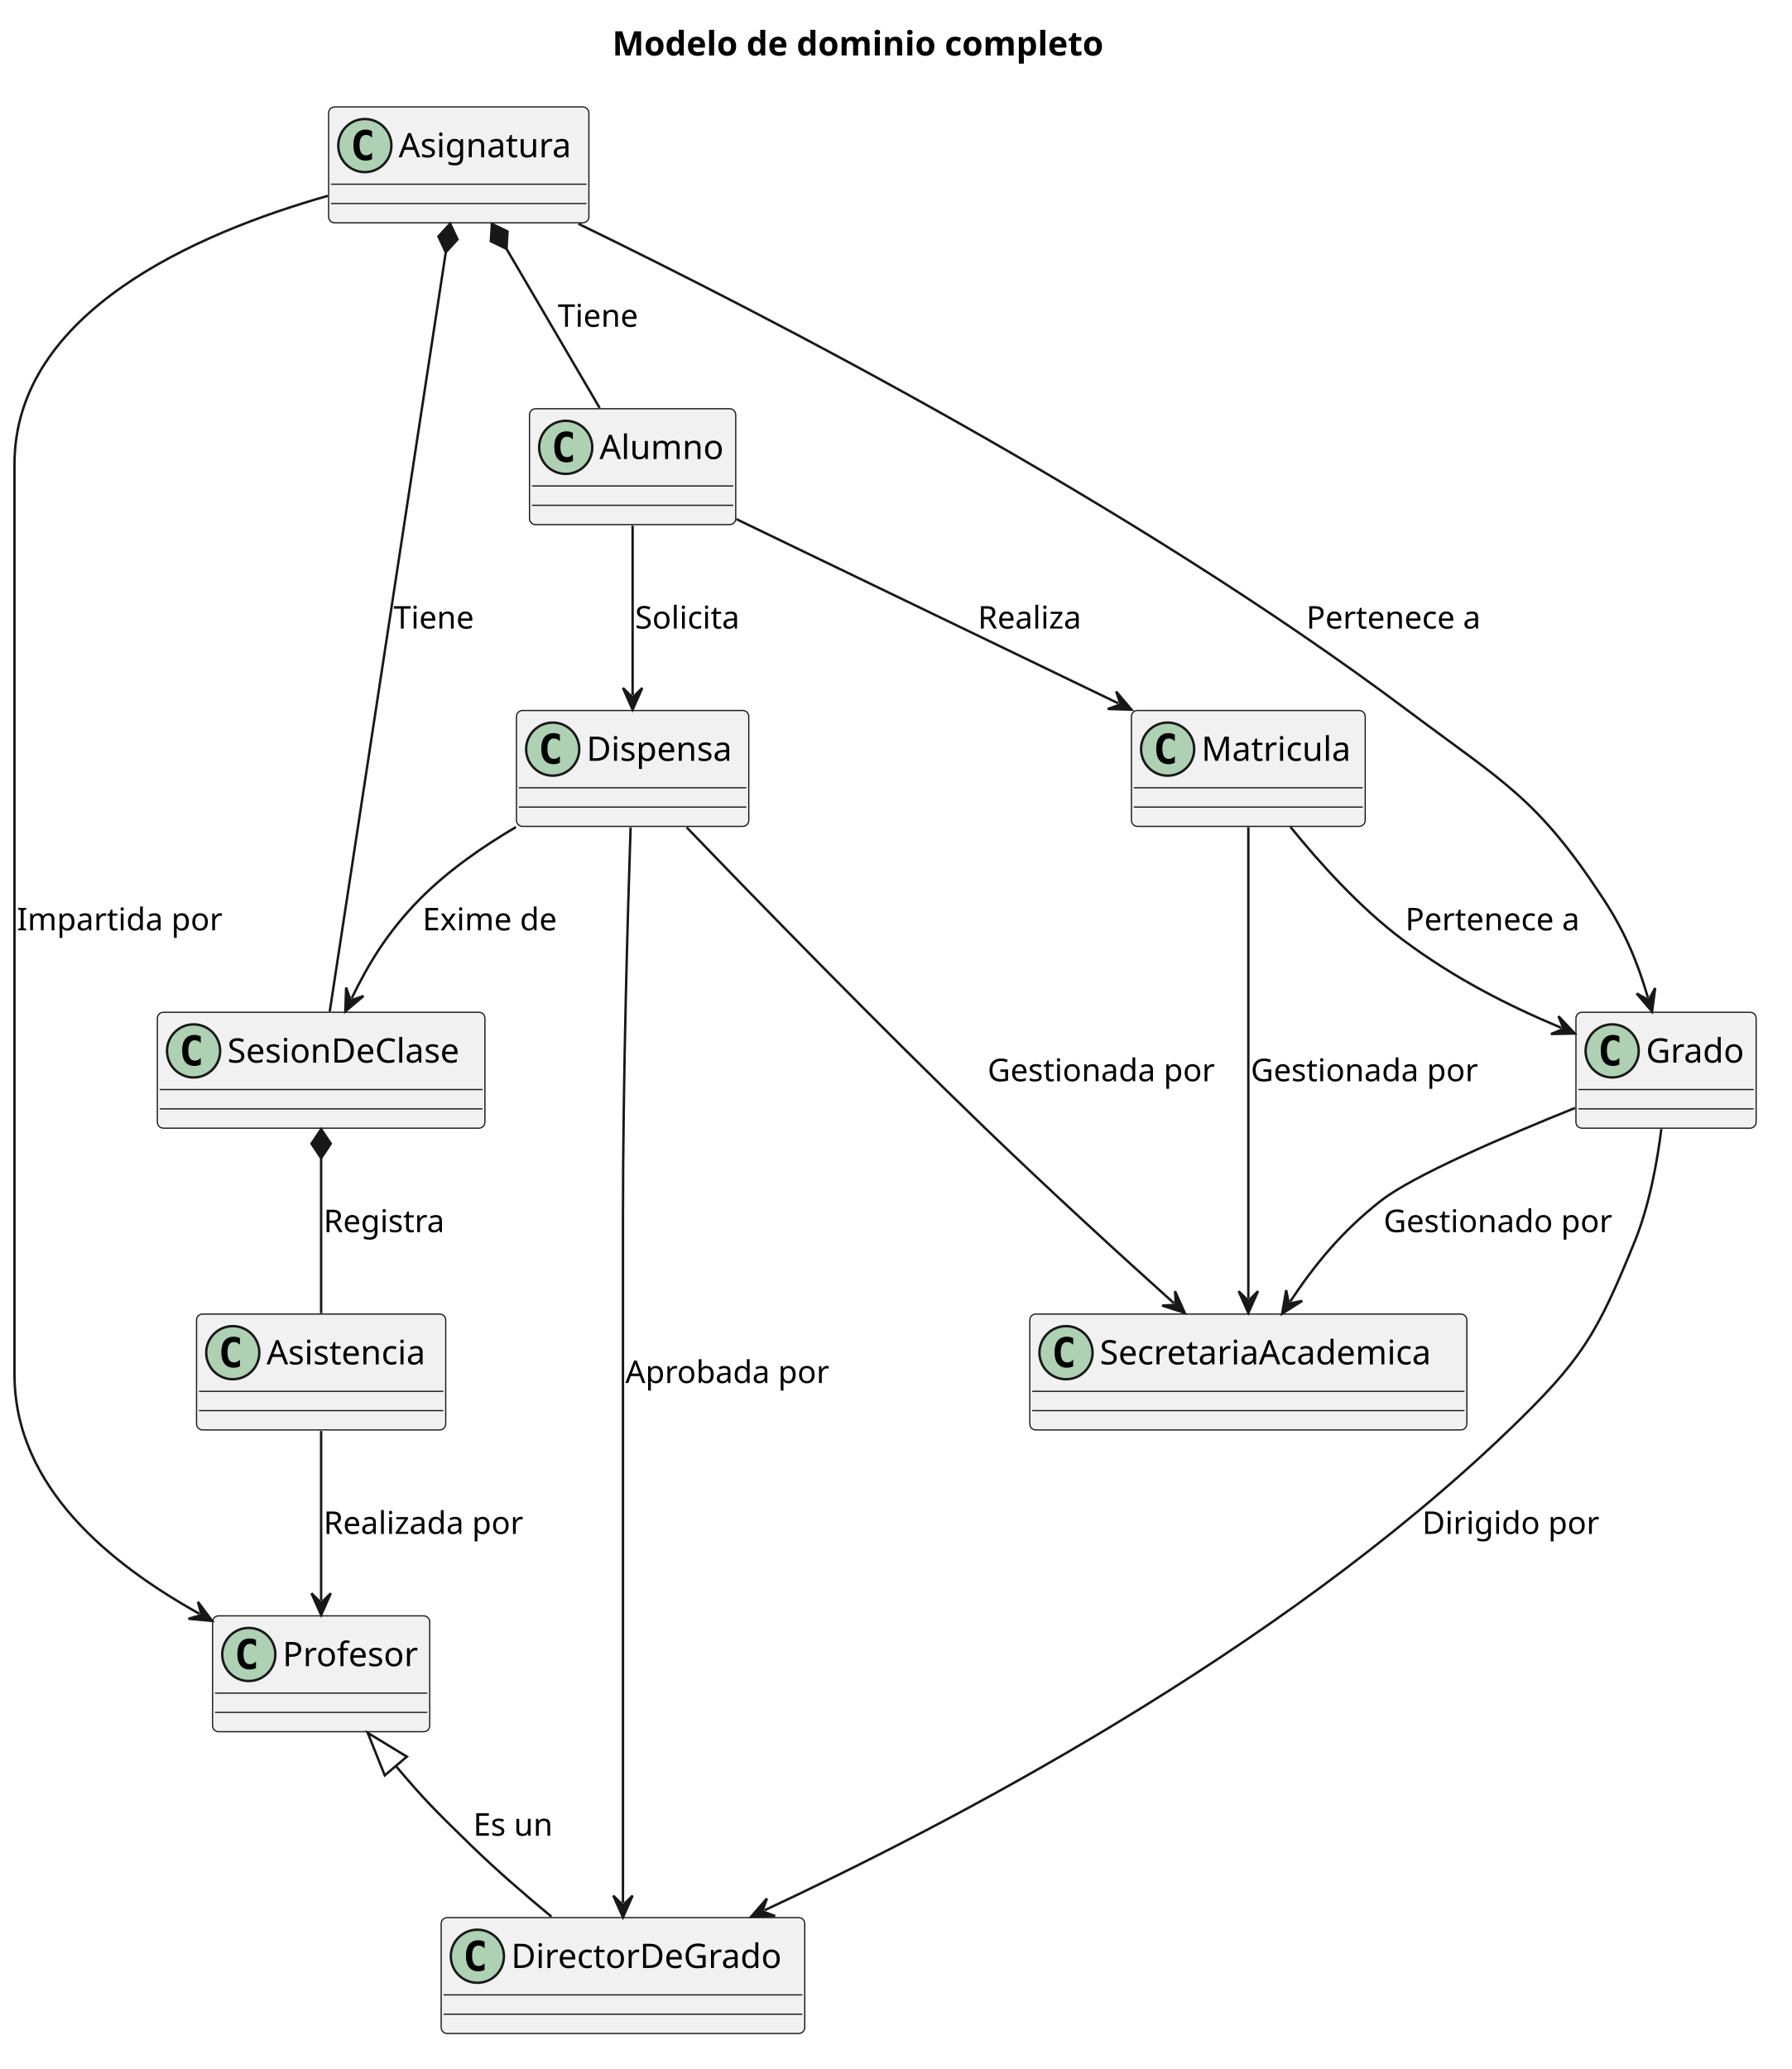
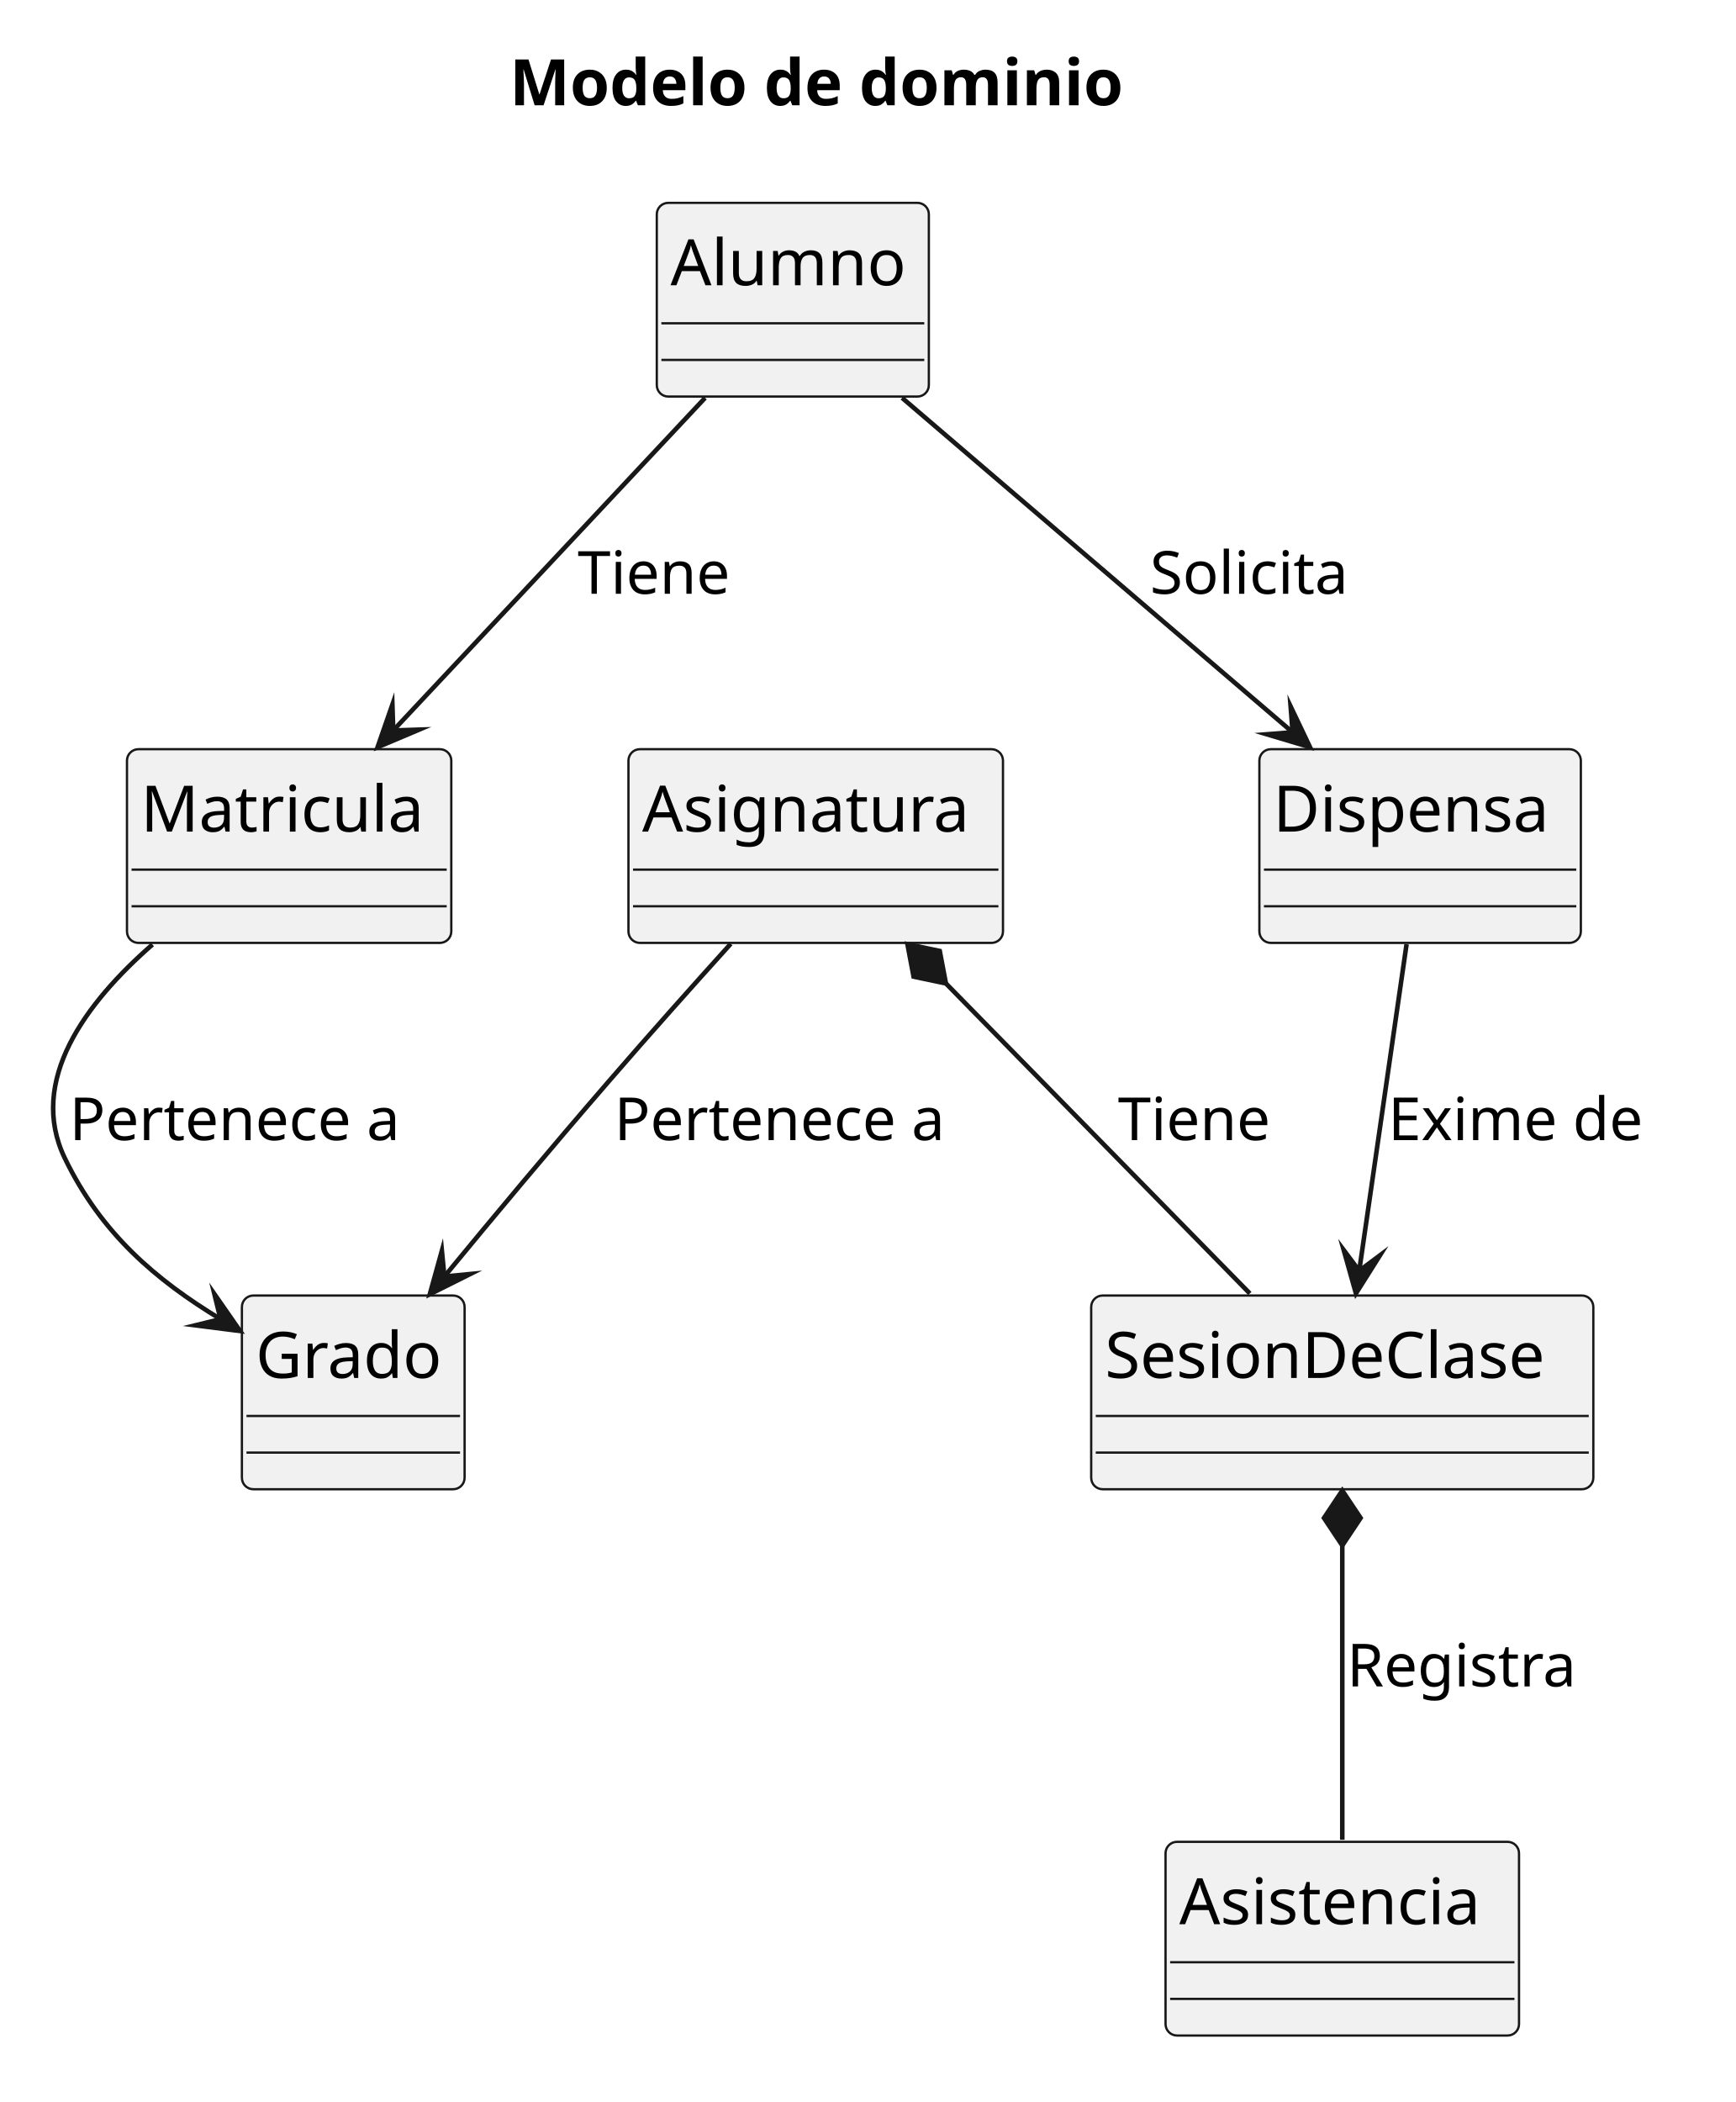
- <svg xmlns="http://www.w3.org/2000/svg" contentStyleType="text/css" data-diagram-type="CLASS" height="857px" preserveAspectRatio="none" style="width:742px;height:857px;background:#FFFFFF;" version="1.1" viewBox="0 0 742 857" width="742px" zoomAndPan="magnify">
+ <svg xmlns="http://www.w3.org/2000/svg" version="1.1" data-diagram-type="CLASS" style="width:379px;height:459px;background:#FFFFFF;" width="379px" height="459px" viewBox="0 0 379 459" zoomAndPan="magnify" preserveAspectRatio="none" contentStyleType="text/css">
  <defs />
  <g>
    <g class="title" data-source-line="1">
-       <text fill="#000000" font-family="sans-serif" font-size="14" font-weight="700" lengthAdjust="spacing" textLength="228.163" x="253.576" y="22.995">Modelo de dominio completo</text>
+       <text x="111.277" y="22.995" fill="#000000" font-size="14" lengthAdjust="spacing" textLength="150.158" font-weight="700" font-family="sans-serif">Modelo de dominio</text>
    </g>
-     <g class="entity" data-qualified-name="Alumno" data-source-line="3" id="ent0002">
-       <rect fill="#F1F1F1" height="48" rx="2.5" ry="2.5" style="stroke:#181818;stroke-width:0.5;" width="85.416" x="219.29" y="169.297" />
-       <ellipse cx="234.29" cy="185.297" fill="#ADD1B2" rx="11" ry="11" style="stroke:#181818;stroke-width:1;" />
-       <path d="M237.259,190.938 Q236.681,191.234 236.04,191.375 Q235.399,191.531 234.696,191.531 Q232.196,191.531 230.868,189.891 Q229.556,188.234 229.556,185.109 Q229.556,181.984 230.868,180.328 Q232.196,178.672 234.696,178.672 Q235.399,178.672 236.04,178.828 Q236.696,178.984 237.259,179.281 L237.259,182 Q236.634,181.422 236.04,181.156 Q235.446,180.875 234.821,180.875 Q233.477,180.875 232.79,181.953 Q232.102,183.016 232.102,185.109 Q232.102,187.203 232.79,188.281 Q233.477,189.344 234.821,189.344 Q235.446,189.344 236.04,189.078 Q236.634,188.797 237.259,188.219 L237.259,190.938 Z " fill="#000000" />
-       <text fill="#000000" font-family="sans-serif" font-size="14" lengthAdjust="spacing" textLength="53.416" x="248.29" y="190.144">Alumno</text>
-       <line style="stroke:#181818;stroke-width:0.5;" x1="220.29" x2="303.706" y1="201.297" y2="201.297" />
-       <line style="stroke:#181818;stroke-width:0.5;" x1="220.29" x2="303.706" y1="209.297" y2="209.297" />
+     <g class="entity" data-qualified-name="Alumno" id="ent0001" data-source-line="4">
+       <rect x="143.44" y="44.297" width="59.416" height="42.297" fill="#F1F1F1" style="stroke:#181818;stroke-width:0.5;" rx="2.5" ry="2.5" />
+       <text x="146.44" y="62.292" fill="#000000" font-size="14" lengthAdjust="spacing" textLength="53.416" font-family="sans-serif">Alumno</text>
+       <line x1="144.44" y1="70.594" x2="201.856" y2="70.594" style="stroke:#181818;stroke-width:0.5;" />
+       <line x1="144.44" y1="78.594" x2="201.856" y2="78.594" style="stroke:#181818;stroke-width:0.5;" />
    </g>
-     <g class="entity" data-qualified-name="Matricula" data-source-line="4" id="ent0003">
-       <rect fill="#F1F1F1" height="48" rx="2.5" ry="2.5" style="stroke:#181818;stroke-width:0.5;" width="96.832" x="468.58" y="294.297" />
-       <ellipse cx="483.58" cy="310.297" fill="#ADD1B2" rx="11" ry="11" style="stroke:#181818;stroke-width:1;" />
-       <path d="M486.549,315.938 Q485.971,316.234 485.33,316.375 Q484.689,316.531 483.986,316.531 Q481.486,316.531 480.158,314.891 Q478.846,313.234 478.846,310.109 Q478.846,306.984 480.158,305.328 Q481.486,303.672 483.986,303.672 Q484.689,303.672 485.33,303.828 Q485.986,303.984 486.549,304.281 L486.549,307 Q485.924,306.422 485.33,306.156 Q484.736,305.875 484.111,305.875 Q482.767,305.875 482.08,306.953 Q481.392,308.016 481.392,310.109 Q481.392,312.203 482.08,313.281 Q482.767,314.344 484.111,314.344 Q484.736,314.344 485.33,314.078 Q485.924,313.797 486.549,313.219 L486.549,315.938 Z " fill="#000000" />
-       <text fill="#000000" font-family="sans-serif" font-size="14" lengthAdjust="spacing" textLength="64.832" x="497.58" y="315.144">Matricula</text>
-       <line style="stroke:#181818;stroke-width:0.5;" x1="469.58" x2="564.412" y1="326.297" y2="326.297" />
-       <line style="stroke:#181818;stroke-width:0.5;" x1="469.58" x2="564.412" y1="334.297" y2="334.297" />
+     <g class="entity" data-qualified-name="Matricula" id="ent0002" data-source-line="5">
+       <rect x="27.73" y="163.597" width="70.832" height="42.297" fill="#F1F1F1" style="stroke:#181818;stroke-width:0.5;" rx="2.5" ry="2.5" />
+       <text x="30.73" y="181.592" fill="#000000" font-size="14" lengthAdjust="spacing" textLength="64.832" font-family="sans-serif">Matricula</text>
+       <line x1="28.73" y1="189.894" x2="97.562" y2="189.894" style="stroke:#181818;stroke-width:0.5;" />
+       <line x1="28.73" y1="197.894" x2="97.562" y2="197.894" style="stroke:#181818;stroke-width:0.5;" />
    </g>
-     <g class="entity" data-qualified-name="Asignatura" data-source-line="5" id="ent0004">
-       <rect fill="#F1F1F1" height="48" rx="2.5" ry="2.5" style="stroke:#181818;stroke-width:0.5;" width="107.797" x="136.1" y="44.297" />
-       <ellipse cx="151.1" cy="60.297" fill="#ADD1B2" rx="11" ry="11" style="stroke:#181818;stroke-width:1;" />
-       <path d="M154.069,65.938 Q153.491,66.234 152.85,66.375 Q152.209,66.531 151.506,66.531 Q149.006,66.531 147.678,64.891 Q146.366,63.234 146.366,60.109 Q146.366,56.984 147.678,55.328 Q149.006,53.672 151.506,53.672 Q152.209,53.672 152.85,53.828 Q153.506,53.984 154.069,54.281 L154.069,57 Q153.444,56.422 152.85,56.156 Q152.256,55.875 151.631,55.875 Q150.287,55.875 149.6,56.953 Q148.912,58.016 148.912,60.109 Q148.912,62.203 149.6,63.281 Q150.287,64.344 151.631,64.344 Q152.256,64.344 152.85,64.078 Q153.444,63.797 154.069,63.219 L154.069,65.938 Z " fill="#000000" />
-       <text fill="#000000" font-family="sans-serif" font-size="14" lengthAdjust="spacing" textLength="75.797" x="165.1" y="65.144">Asignatura</text>
-       <line style="stroke:#181818;stroke-width:0.5;" x1="137.1" x2="242.897" y1="76.297" y2="76.297" />
-       <line style="stroke:#181818;stroke-width:0.5;" x1="137.1" x2="242.897" y1="84.297" y2="84.297" />
+     <g class="entity" data-qualified-name="Asignatura" id="ent0003" data-source-line="6">
+       <rect x="137.25" y="163.597" width="81.797" height="42.297" fill="#F1F1F1" style="stroke:#181818;stroke-width:0.5;" rx="2.5" ry="2.5" />
+       <text x="140.25" y="181.592" fill="#000000" font-size="14" lengthAdjust="spacing" textLength="75.797" font-family="sans-serif">Asignatura</text>
+       <line x1="138.25" y1="189.894" x2="218.047" y2="189.894" style="stroke:#181818;stroke-width:0.5;" />
+       <line x1="138.25" y1="197.894" x2="218.047" y2="197.894" style="stroke:#181818;stroke-width:0.5;" />
    </g>
-     <g class="entity" data-qualified-name="Dispensa" data-source-line="6" id="ent0005">
-       <rect fill="#F1F1F1" height="48" rx="2.5" ry="2.5" style="stroke:#181818;stroke-width:0.5;" width="96.21" x="213.9" y="294.297" />
-       <ellipse cx="228.9" cy="310.297" fill="#ADD1B2" rx="11" ry="11" style="stroke:#181818;stroke-width:1;" />
-       <path d="M231.869,315.938 Q231.291,316.234 230.65,316.375 Q230.009,316.531 229.306,316.531 Q226.806,316.531 225.478,314.891 Q224.166,313.234 224.166,310.109 Q224.166,306.984 225.478,305.328 Q226.806,303.672 229.306,303.672 Q230.009,303.672 230.65,303.828 Q231.306,303.984 231.869,304.281 L231.869,307 Q231.244,306.422 230.65,306.156 Q230.056,305.875 229.431,305.875 Q228.088,305.875 227.4,306.953 Q226.713,308.016 226.713,310.109 Q226.713,312.203 227.4,313.281 Q228.088,314.344 229.431,314.344 Q230.056,314.344 230.65,314.078 Q231.244,313.797 231.869,313.219 L231.869,315.938 Z " fill="#000000" />
-       <text fill="#000000" font-family="sans-serif" font-size="14" lengthAdjust="spacing" textLength="64.21" x="242.9" y="315.144">Dispensa</text>
-       <line style="stroke:#181818;stroke-width:0.5;" x1="214.9" x2="309.11" y1="326.297" y2="326.297" />
-       <line style="stroke:#181818;stroke-width:0.5;" x1="214.9" x2="309.11" y1="334.297" y2="334.297" />
+     <g class="entity" data-qualified-name="Dispensa" id="ent0004" data-source-line="7">
+       <rect x="275.04" y="163.597" width="70.21" height="42.297" fill="#F1F1F1" style="stroke:#181818;stroke-width:0.5;" rx="2.5" ry="2.5" />
+       <text x="278.04" y="181.592" fill="#000000" font-size="14" lengthAdjust="spacing" textLength="64.21" font-family="sans-serif">Dispensa</text>
+       <line x1="276.04" y1="189.894" x2="344.25" y2="189.894" style="stroke:#181818;stroke-width:0.5;" />
+       <line x1="276.04" y1="197.894" x2="344.25" y2="197.894" style="stroke:#181818;stroke-width:0.5;" />
    </g>
-     <g class="entity" data-qualified-name="Asistencia" data-source-line="7" id="ent0006">
-       <rect fill="#F1F1F1" height="48" rx="2.5" ry="2.5" style="stroke:#181818;stroke-width:0.5;" width="103.196" x="81.4" y="544.297" />
-       <ellipse cx="96.4" cy="560.297" fill="#ADD1B2" rx="11" ry="11" style="stroke:#181818;stroke-width:1;" />
-       <path d="M99.369,565.938 Q98.791,566.234 98.15,566.375 Q97.509,566.531 96.806,566.531 Q94.306,566.531 92.978,564.891 Q91.666,563.234 91.666,560.109 Q91.666,556.984 92.978,555.328 Q94.306,553.672 96.806,553.672 Q97.509,553.672 98.15,553.828 Q98.806,553.984 99.369,554.281 L99.369,557 Q98.744,556.422 98.15,556.156 Q97.556,555.875 96.931,555.875 Q95.588,555.875 94.9,556.953 Q94.213,558.016 94.213,560.109 Q94.213,562.203 94.9,563.281 Q95.588,564.344 96.931,564.344 Q97.556,564.344 98.15,564.078 Q98.744,563.797 99.369,563.219 L99.369,565.938 Z " fill="#000000" />
-       <text fill="#000000" font-family="sans-serif" font-size="14" lengthAdjust="spacing" textLength="71.196" x="110.4" y="565.144">Asistencia</text>
-       <line style="stroke:#181818;stroke-width:0.5;" x1="82.4" x2="183.596" y1="576.297" y2="576.297" />
-       <line style="stroke:#181818;stroke-width:0.5;" x1="82.4" x2="183.596" y1="584.297" y2="584.297" />
+     <g class="entity" data-qualified-name="Asistencia" id="ent0005" data-source-line="8">
+       <rect x="254.55" y="402.187" width="77.196" height="42.297" fill="#F1F1F1" style="stroke:#181818;stroke-width:0.5;" rx="2.5" ry="2.5" />
+       <text x="257.55" y="420.182" fill="#000000" font-size="14" lengthAdjust="spacing" textLength="71.196" font-family="sans-serif">Asistencia</text>
+       <line x1="255.55" y1="428.484" x2="330.746" y2="428.484" style="stroke:#181818;stroke-width:0.5;" />
+       <line x1="255.55" y1="436.484" x2="330.746" y2="436.484" style="stroke:#181818;stroke-width:0.5;" />
    </g>
-     <g class="entity" data-qualified-name="Profesor" data-source-line="8" id="ent0007">
-       <rect fill="#F1F1F1" height="48" rx="2.5" ry="2.5" style="stroke:#181818;stroke-width:0.5;" width="89.921" x="88.04" y="669.297" />
-       <ellipse cx="103.04" cy="685.297" fill="#ADD1B2" rx="11" ry="11" style="stroke:#181818;stroke-width:1;" />
-       <path d="M106.009,690.938 Q105.431,691.234 104.79,691.375 Q104.149,691.531 103.446,691.531 Q100.946,691.531 99.618,689.891 Q98.306,688.234 98.306,685.109 Q98.306,681.984 99.618,680.328 Q100.946,678.672 103.446,678.672 Q104.149,678.672 104.79,678.828 Q105.446,678.984 106.009,679.281 L106.009,682 Q105.384,681.422 104.79,681.156 Q104.196,680.875 103.571,680.875 Q102.228,680.875 101.54,681.953 Q100.853,683.016 100.853,685.109 Q100.853,687.203 101.54,688.281 Q102.228,689.344 103.571,689.344 Q104.196,689.344 104.79,689.078 Q105.384,688.797 106.009,688.219 L106.009,690.938 Z " fill="#000000" />
-       <text fill="#000000" font-family="sans-serif" font-size="14" lengthAdjust="spacing" textLength="57.921" x="117.04" y="690.144">Profesor</text>
-       <line style="stroke:#181818;stroke-width:0.5;" x1="89.04" x2="176.961" y1="701.297" y2="701.297" />
-       <line style="stroke:#181818;stroke-width:0.5;" x1="89.04" x2="176.961" y1="709.297" y2="709.297" />
+     <g class="entity" data-qualified-name="SesionDeClase" id="ent0006" data-source-line="9">
+       <rect x="238.31" y="282.897" width="109.667" height="42.297" fill="#F1F1F1" style="stroke:#181818;stroke-width:0.5;" rx="2.5" ry="2.5" />
+       <text x="241.31" y="300.892" fill="#000000" font-size="14" lengthAdjust="spacing" textLength="103.667" font-family="sans-serif">SesionDeClase</text>
+       <line x1="239.31" y1="309.194" x2="346.977" y2="309.194" style="stroke:#181818;stroke-width:0.5;" />
+       <line x1="239.31" y1="317.194" x2="346.977" y2="317.194" style="stroke:#181818;stroke-width:0.5;" />
    </g>
-     <g class="entity" data-qualified-name="Grado" data-source-line="9" id="ent0008">
-       <rect fill="#F1F1F1" height="48" rx="2.5" ry="2.5" style="stroke:#181818;stroke-width:0.5;" width="74.636" x="652.68" y="419.297" />
-       <ellipse cx="667.68" cy="435.297" fill="#ADD1B2" rx="11" ry="11" style="stroke:#181818;stroke-width:1;" />
-       <path d="M670.649,440.938 Q670.071,441.234 669.43,441.375 Q668.789,441.531 668.086,441.531 Q665.586,441.531 664.258,439.891 Q662.946,438.234 662.946,435.109 Q662.946,431.984 664.258,430.328 Q665.586,428.672 668.086,428.672 Q668.789,428.672 669.43,428.828 Q670.086,428.984 670.649,429.281 L670.649,432 Q670.024,431.422 669.43,431.156 Q668.836,430.875 668.211,430.875 Q666.867,430.875 666.18,431.953 Q665.492,433.016 665.492,435.109 Q665.492,437.203 666.18,438.281 Q666.867,439.344 668.211,439.344 Q668.836,439.344 669.43,439.078 Q670.024,438.797 670.649,438.219 L670.649,440.938 Z " fill="#000000" />
-       <text fill="#000000" font-family="sans-serif" font-size="14" lengthAdjust="spacing" textLength="42.636" x="681.68" y="440.144">Grado</text>
-       <line style="stroke:#181818;stroke-width:0.5;" x1="653.68" x2="726.316" y1="451.297" y2="451.297" />
-       <line style="stroke:#181818;stroke-width:0.5;" x1="653.68" x2="726.316" y1="459.297" y2="459.297" />
+     <g class="entity" data-qualified-name="Grado" id="ent0007" data-source-line="10">
+       <rect x="52.83" y="282.897" width="48.636" height="42.297" fill="#F1F1F1" style="stroke:#181818;stroke-width:0.5;" rx="2.5" ry="2.5" />
+       <text x="55.83" y="300.892" fill="#000000" font-size="14" lengthAdjust="spacing" textLength="42.636" font-family="sans-serif">Grado</text>
+       <line x1="53.83" y1="309.194" x2="100.466" y2="309.194" style="stroke:#181818;stroke-width:0.5;" />
+       <line x1="53.83" y1="317.194" x2="100.466" y2="317.194" style="stroke:#181818;stroke-width:0.5;" />
    </g>
-     <g class="entity" data-qualified-name="DirectorDeGrado" data-source-line="10" id="ent0009">
-       <rect fill="#F1F1F1" height="48" rx="2.5" ry="2.5" style="stroke:#181818;stroke-width:0.5;" width="150.576" x="182.71" y="794.297" />
-       <ellipse cx="197.71" cy="810.297" fill="#ADD1B2" rx="11" ry="11" style="stroke:#181818;stroke-width:1;" />
-       <path d="M200.679,815.938 Q200.101,816.234 199.46,816.375 Q198.819,816.531 198.116,816.531 Q195.616,816.531 194.288,814.891 Q192.976,813.234 192.976,810.109 Q192.976,806.984 194.288,805.328 Q195.616,803.672 198.116,803.672 Q198.819,803.672 199.46,803.828 Q200.116,803.984 200.679,804.281 L200.679,807 Q200.054,806.422 199.46,806.156 Q198.866,805.875 198.241,805.875 Q196.898,805.875 196.21,806.953 Q195.523,808.016 195.523,810.109 Q195.523,812.203 196.21,813.281 Q196.898,814.344 198.241,814.344 Q198.866,814.344 199.46,814.078 Q200.054,813.797 200.679,813.219 L200.679,815.938 Z " fill="#000000" />
-       <text fill="#000000" font-family="sans-serif" font-size="14" lengthAdjust="spacing" textLength="118.576" x="211.71" y="815.144">DirectorDeGrado</text>
-       <line style="stroke:#181818;stroke-width:0.5;" x1="183.71" x2="332.286" y1="826.297" y2="826.297" />
-       <line style="stroke:#181818;stroke-width:0.5;" x1="183.71" x2="332.286" y1="834.297" y2="834.297" />
+     <g class="link" data-entity-1="ent0001" data-entity-2="ent0002" id="lnk8" data-source-line="12" data-link-type="dependency">
+       <path d="M153.99,86.877 C133.92,108.277 106,138.049 85.88,159.509" style="stroke:#181818;stroke-width:1;" fill="none" id="Alumno-to-Matricula" codeLine="12" />
+       <polygon points="82.46,163.157,91.534,159.327,85.88,159.509,85.698,153.855,82.46,163.157" fill="#181818" style="stroke:#181818;stroke-width:1;stroke-linejoin:miter;stroke-miterlimit:10;" />
+       <text x="126.15" y="129.664" fill="#000000" font-size="13" lengthAdjust="spacing" textLength="35.788" font-family="sans-serif">Tiene</text>
    </g>
-     <g class="entity" data-qualified-name="SecretariaAcademica" data-source-line="11" id="ent0010">
-       <rect fill="#F1F1F1" height="48" rx="2.5" ry="2.5" style="stroke:#181818;stroke-width:0.5;" width="181.017" x="426.49" y="544.297" />
-       <ellipse cx="441.49" cy="560.297" fill="#ADD1B2" rx="11" ry="11" style="stroke:#181818;stroke-width:1;" />
-       <path d="M444.459,565.938 Q443.881,566.234 443.24,566.375 Q442.599,566.531 441.896,566.531 Q439.396,566.531 438.068,564.891 Q436.756,563.234 436.756,560.109 Q436.756,556.984 438.068,555.328 Q439.396,553.672 441.896,553.672 Q442.599,553.672 443.24,553.828 Q443.896,553.984 444.459,554.281 L444.459,557 Q443.834,556.422 443.24,556.156 Q442.646,555.875 442.021,555.875 Q440.678,555.875 439.99,556.953 Q439.303,558.016 439.303,560.109 Q439.303,562.203 439.99,563.281 Q440.678,564.344 442.021,564.344 Q442.646,564.344 443.24,564.078 Q443.834,563.797 444.459,563.219 L444.459,565.938 Z " fill="#000000" />
-       <text fill="#000000" font-family="sans-serif" font-size="14" lengthAdjust="spacing" textLength="149.017" x="455.49" y="565.144">SecretariaAcademica</text>
-       <line style="stroke:#181818;stroke-width:0.5;" x1="427.49" x2="606.507" y1="576.297" y2="576.297" />
-       <line style="stroke:#181818;stroke-width:0.5;" x1="427.49" x2="606.507" y1="584.297" y2="584.297" />
+     <g class="link" data-entity-1="ent0001" data-entity-2="ent0004" id="lnk9" data-source-line="13" data-link-type="dependency">
+       <path d="M197.01,86.877 C222,108.277 257.242,138.445 282.302,159.905" style="stroke:#181818;stroke-width:1;" fill="none" id="Alumno-to-Dispensa" codeLine="13" />
+       <polygon points="286.1,163.157,281.866,154.265,282.302,159.905,276.662,160.341,286.1,163.157" fill="#181818" style="stroke:#181818;stroke-width:1;stroke-linejoin:miter;stroke-miterlimit:10;" />
+       <text x="251.15" y="129.664" fill="#000000" font-size="13" lengthAdjust="spacing" textLength="47.252" font-family="sans-serif">Solicita</text>
    </g>
-     <g class="entity" data-qualified-name="SesionDeClase" data-source-line="12" id="ent0011">
-       <rect fill="#F1F1F1" height="48" rx="2.5" ry="2.5" style="stroke:#181818;stroke-width:0.5;" width="135.667" x="65.17" y="419.297" />
-       <ellipse cx="80.17" cy="435.297" fill="#ADD1B2" rx="11" ry="11" style="stroke:#181818;stroke-width:1;" />
-       <path d="M83.139,440.938 Q82.561,441.234 81.92,441.375 Q81.279,441.531 80.576,441.531 Q78.076,441.531 76.748,439.891 Q75.436,438.234 75.436,435.109 Q75.436,431.984 76.748,430.328 Q78.076,428.672 80.576,428.672 Q81.279,428.672 81.92,428.828 Q82.576,428.984 83.139,429.281 L83.139,432 Q82.514,431.422 81.92,431.156 Q81.326,430.875 80.701,430.875 Q79.358,430.875 78.67,431.953 Q77.983,433.016 77.983,435.109 Q77.983,437.203 78.67,438.281 Q79.358,439.344 80.701,439.344 Q81.326,439.344 81.92,439.078 Q82.514,438.797 83.139,438.219 L83.139,440.938 Z " fill="#000000" />
-       <text fill="#000000" font-family="sans-serif" font-size="14" lengthAdjust="spacing" textLength="103.667" x="94.17" y="440.144">SesionDeClase</text>
-       <line style="stroke:#181818;stroke-width:0.5;" x1="66.17" x2="199.837" y1="451.297" y2="451.297" />
-       <line style="stroke:#181818;stroke-width:0.5;" x1="66.17" x2="199.837" y1="459.297" y2="459.297" />
+     <g class="link" data-entity-1="ent0002" data-entity-2="ent0007" id="lnk10" data-source-line="15" data-link-type="dependency">
+       <path d="M33.3,206.247 C18.76,218.937 6,235.997 14.15,252.897 C22.1,269.387 34.135,279.544 48.165,288.054" style="stroke:#181818;stroke-width:1;" fill="none" id="Matricula-to-Grado" codeLine="15" />
+       <polygon points="52.44,290.647,46.819,282.559,48.165,288.054,42.67,289.399,52.44,290.647" fill="#181818" style="stroke:#181818;stroke-width:1;stroke-linejoin:miter;stroke-miterlimit:10;" />
+       <text x="15.15" y="248.964" fill="#000000" font-size="13" lengthAdjust="spacing" textLength="77.759" font-family="sans-serif">Pertenece a</text>
    </g>
-     <g class="link" data-entity-1="ent0002" data-entity-2="ent0003" data-link-type="dependency" data-source-line="14" id="lnk12">
-       <path codeLine="14" d="M304.97,215.027 C350.25,236.867 416.006,268.58 463.226,291.36" fill="none" id="Alumno-to-Matricula" style="stroke:#181818;stroke-width:1;" />
-       <polygon fill="#181818" points="468.63,293.967,462.262,286.454,464.127,291.794,458.786,293.659,468.63,293.967" style="stroke:#181818;stroke-width:1;" />
-       <text fill="#000000" font-family="sans-serif" font-size="13" lengthAdjust="spacing" textLength="47.011" x="405" y="260.364">Realiza</text>
+     <g class="link" data-entity-1="ent0003" data-entity-2="ent0007" id="lnk11" data-source-line="17" data-link-type="dependency">
+       <path d="M159.59,206.087 C151.4,215.147 141.72,225.987 133.15,235.897 C119.74,251.387 108.079,265.358 97.049,278.748" style="stroke:#181818;stroke-width:1;" fill="none" id="Asignatura-to-Grado" codeLine="17" />
+       <polygon points="93.87,282.607,102.68,278.204,97.049,278.748,96.505,273.117,93.87,282.607" fill="#181818" style="stroke:#181818;stroke-width:1;stroke-linejoin:miter;stroke-miterlimit:10;" />
+       <text x="134.15" y="248.964" fill="#000000" font-size="13" lengthAdjust="spacing" textLength="77.759" font-family="sans-serif">Pertenece a</text>
    </g>
-     <g class="link" data-entity-1="ent0002" data-entity-2="ent0005" data-link-type="dependency" data-source-line="15" id="lnk13">
-       <path codeLine="15" d="M262,217.717 C262,239.607 262,266.097 262,287.957" fill="none" id="Alumno-to-Dispensa" style="stroke:#181818;stroke-width:1;" />
-       <polygon fill="#181818" points="262,293.957,266,284.957,262,288.957,258,284.957,262,293.957" style="stroke:#181818;stroke-width:1;" />
-       <text fill="#000000" font-family="sans-serif" font-size="13" lengthAdjust="spacing" textLength="47.252" x="263" y="260.364">Solicita</text>
+     <g class="link" data-entity-1="ent0003" data-entity-2="ent0006" id="lnk12" data-source-line="18" data-link-type="composition">
+       <path d="M206.581,214.746 C227.561,236.146 251.92,260.997 272.96,282.447" style="stroke:#181818;stroke-width:1;" fill="none" id="Asignatura-backto-SesionDeClase" codeLine="18" />
+       <polygon points="198.18,206.177,199.524,213.262,206.581,214.746,205.237,207.661,198.18,206.177" fill="#181818" style="stroke:#181818;stroke-width:1;stroke-linejoin:miter;stroke-miterlimit:10;" />
+       <text x="244.15" y="248.964" fill="#000000" font-size="13" lengthAdjust="spacing" textLength="35.788" font-family="sans-serif">Tiene</text>
    </g>
-     <g class="link" data-entity-1="ent0003" data-entity-2="ent0008" data-link-type="dependency" data-source-line="16" id="lnk14">
-       <path codeLine="16" d="M534.44,342.517 C546.36,357.257 563.19,375.997 581,389.297 C602.75,405.537 624.73,416.54 646.669,425.77" fill="none" id="Matricula-to-Grado" style="stroke:#181818;stroke-width:1;" />
-       <polygon fill="#181818" points="652.2,428.097,645.455,420.92,647.591,426.158,642.353,428.294,652.2,428.097" style="stroke:#181818;stroke-width:1;" />
-       <text fill="#000000" font-family="sans-serif" font-size="13" lengthAdjust="spacing" textLength="77.759" x="582" y="385.364">Pertenece a</text>
+     <g class="link" data-entity-1="ent0006" data-entity-2="ent0005" id="lnk13" data-source-line="20" data-link-type="composition">
+       <path d="M293.15,337.477 C293.15,358.867 293.15,380.287 293.15,401.747" style="stroke:#181818;stroke-width:1;" fill="none" id="SesionDeClase-backto-Asistencia" codeLine="20" />
+       <polygon points="293.15,325.477,289.15,331.477,293.15,337.477,297.15,331.477,293.15,325.477" fill="#181818" style="stroke:#181818;stroke-width:1;stroke-linejoin:miter;stroke-miterlimit:10;" />
+       <text x="294.15" y="368.254" fill="#000000" font-size="13" lengthAdjust="spacing" textLength="54.076" font-family="sans-serif">Registra</text>
    </g>
-     <g class="link" data-entity-1="ent0003" data-entity-2="ent0010" data-link-type="dependency" data-source-line="17" id="lnk15">
-       <path codeLine="17" d="M517,342.627 C517,389.897 517,490.477 517,537.847" fill="none" id="Matricula-to-SecretariaAcademica" style="stroke:#181818;stroke-width:1;" />
-       <polygon fill="#181818" points="517,543.847,521,534.847,517,538.847,513,534.847,517,543.847" style="stroke:#181818;stroke-width:1;" />
-       <text fill="#000000" font-family="sans-serif" font-size="13" lengthAdjust="spacing" textLength="99.614" x="518" y="447.864">Gestionada por</text>
-     </g>
-     <g class="link" data-entity-1="ent0004" data-entity-2="ent0008" data-link-type="dependency" data-source-line="18" id="lnk16">
-       <path codeLine="18" d="M239.56,92.697 C316.52,130.107 467.88,207.997 583,294.297 C622.99,324.277 636.61,330.487 664,372.297 C673.38,386.607 678.299,399.023 682.509,413.263" fill="none" id="Asignatura-to-Grado" style="stroke:#181818;stroke-width:1;" />
-       <polygon fill="#181818" points="684.21,419.017,685.494,409.252,682.792,414.222,677.822,411.52,684.21,419.017" style="stroke:#181818;stroke-width:1;" />
-       <text fill="#000000" font-family="sans-serif" font-size="13" lengthAdjust="spacing" textLength="77.759" x="541" y="260.364">Pertenece a</text>
-     </g>
-     <g class="link" data-entity-1="ent0004" data-entity-2="ent0002" data-link-type="composition" data-source-line="19" id="lnk17">
-       <path codeLine="19" d="M209.771,103.074 C222.581,124.964 235.54,147.097 248.34,168.957" fill="none" id="Asignatura-backto-Alumno" style="stroke:#181818;stroke-width:1;" />
-       <polygon fill="#181818" points="203.71,92.717,203.288,99.916,209.771,103.074,210.193,95.875,203.71,92.717" style="stroke:#181818;stroke-width:1;" />
-       <text fill="#000000" font-family="sans-serif" font-size="13" lengthAdjust="spacing" textLength="35.788" x="231" y="135.364">Tiene</text>
-     </g>
-     <g class="link" data-entity-1="ent0004" data-entity-2="ent0011" data-link-type="composition" data-source-line="20" id="lnk18">
-       <path codeLine="20" d="M184.619,104.489 C174.388,171.479 146.8,351.997 136.56,418.977" fill="none" id="Asignatura-backto-SesionDeClase" style="stroke:#181818;stroke-width:1;" />
-       <polygon fill="#181818" points="186.43,92.627,181.57,97.954,184.619,104.489,189.478,99.162,186.43,92.627" style="stroke:#181818;stroke-width:1;" />
-       <text fill="#000000" font-family="sans-serif" font-size="13" lengthAdjust="spacing" textLength="35.788" x="163" y="260.364">Tiene</text>
-     </g>
-     <g class="link" data-entity-1="ent0004" data-entity-2="ent0007" data-link-type="dependency" data-source-line="21" id="lnk19">
-       <path codeLine="21" d="M135.79,81.117 C81.51,96.527 6,129.277 6,192.297 C6,192.297 6,192.297 6,569.297 C6,616.257 46.121,648.092 82.631,668.472" fill="none" id="Asignatura-to-Profesor" style="stroke:#181818;stroke-width:1;" />
-       <polygon fill="#181818" points="87.87,671.397,81.961,663.518,83.504,668.96,78.062,670.503,87.87,671.397" style="stroke:#181818;stroke-width:1;" />
-       <text fill="#000000" font-family="sans-serif" font-size="13" lengthAdjust="spacing" textLength="88.67" x="7" y="385.364">Impartida por</text>
-     </g>
-     <g class="link" data-entity-1="ent0011" data-entity-2="ent0006" data-link-type="composition" data-source-line="22" id="lnk20">
-       <path codeLine="22" d="M133,479.717 C133,501.607 133,522.097 133,543.957" fill="none" id="SesionDeClase-backto-Asistencia" style="stroke:#181818;stroke-width:1;" />
-       <polygon fill="#181818" points="133,467.717,129,473.717,133,479.717,137,473.717,133,467.717" style="stroke:#181818;stroke-width:1;" />
-       <text fill="#000000" font-family="sans-serif" font-size="13" lengthAdjust="spacing" textLength="54.076" x="134" y="510.364">Registra</text>
-     </g>
-     <g class="link" data-entity-1="ent0006" data-entity-2="ent0007" data-link-type="dependency" data-source-line="23" id="lnk21">
-       <path codeLine="23" d="M133,592.717 C133,614.607 133,641.097 133,662.957" fill="none" id="Asistencia-to-Profesor" style="stroke:#181818;stroke-width:1;" />
-       <polygon fill="#181818" points="133,668.957,137,659.957,133,663.957,129,659.957,133,668.957" style="stroke:#181818;stroke-width:1;" />
-       <text fill="#000000" font-family="sans-serif" font-size="13" lengthAdjust="spacing" textLength="88.912" x="134" y="635.364">Realizada por</text>
-     </g>
-     <g class="link" data-entity-1="ent0005" data-entity-2="ent0011" data-link-type="dependency" data-source-line="24" id="lnk22">
-       <path codeLine="24" d="M213.67,342.577 C199.82,350.717 185.41,360.747 174,372.297 C160.74,385.727 152.753,398.88 145.643,413.51" fill="none" id="Dispensa-to-SesionDeClase" style="stroke:#181818;stroke-width:1;" />
-       <polygon fill="#181818" points="143.02,418.907,150.552,412.561,145.206,414.41,143.356,409.064,143.02,418.907" style="stroke:#181818;stroke-width:1;" />
-       <text fill="#000000" font-family="sans-serif" font-size="13" lengthAdjust="spacing" textLength="60.563" x="175" y="385.364">Exime de</text>
-     </g>
-     <g class="link" data-entity-1="ent0005" data-entity-2="ent0009" data-link-type="dependency" data-source-line="25" id="lnk23">
-       <path codeLine="25" d="M261.17,342.717 C260,377.907 258,446.497 258,504.797 C258,504.797 258,504.797 258,694.297 C258,729.107 258,763.457 258,788.177" fill="none" id="Dispensa-to-DirectorDeGrado" style="stroke:#181818;stroke-width:1;" />
-       <polygon fill="#181818" points="258,794.177,262,785.177,258,789.177,254,785.177,258,794.177" style="stroke:#181818;stroke-width:1;" />
-       <text fill="#000000" font-family="sans-serif" font-size="13" lengthAdjust="spacing" textLength="88.562" x="259" y="572.864">Aprobada por</text>
-     </g>
-     <g class="link" data-entity-1="ent0005" data-entity-2="ent0010" data-link-type="dependency" data-source-line="26" id="lnk24">
-       <path codeLine="26" d="M284.41,342.727 C312.77,372.207 363.32,424.207 408,467.297 C435.73,494.037 463.918,519.765 486.208,539.805" fill="none" id="Dispensa-to-SecretariaAcademica" style="stroke:#181818;stroke-width:1;" />
-       <polygon fill="#181818" points="490.67,543.817,486.651,534.825,486.952,540.474,481.303,540.774,490.67,543.817" style="stroke:#181818;stroke-width:1;" />
-       <text fill="#000000" font-family="sans-serif" font-size="13" lengthAdjust="spacing" textLength="99.614" x="409" y="447.864">Gestionada por</text>
-     </g>
-     <g class="link" data-entity-1="ent0008" data-entity-2="ent0009" data-link-type="dependency" data-source-line="27" id="lnk25">
-       <path codeLine="27" d="M688.05,467.657 C686.3,481.587 683.05,499.407 677,514.297 C661.32,552.897 655.02,563.397 625,592.297 C528.49,685.207 392.637,755.779 316.597,791.269" fill="none" id="Grado-to-DirectorDeGrado" style="stroke:#181818;stroke-width:1;" />
-       <polygon fill="#181818" points="311.16,793.807,321.007,793.625,315.691,791.692,317.624,786.376,311.16,793.807" style="stroke:#181818;stroke-width:1;" />
-       <text fill="#000000" font-family="sans-serif" font-size="13" lengthAdjust="spacing" textLength="76.331" x="589" y="635.364">Dirigido por</text>
-     </g>
-     <g class="link" data-entity-1="ent0008" data-entity-2="ent0010" data-link-type="dependency" data-source-line="28" id="lnk26">
-       <path codeLine="28" d="M652.3,458.937 C622.99,470.727 585.18,486.997 572,497.297 C555.44,510.237 544.277,524.193 534.337,539.114" fill="none" id="Grado-to-SecretariaAcademica" style="stroke:#181818;stroke-width:1;" />
-       <polygon fill="#181818" points="531.01,544.107,539.329,538.835,533.782,539.946,532.671,534.399,531.01,544.107" style="stroke:#181818;stroke-width:1;" />
-       <text fill="#000000" font-family="sans-serif" font-size="13" lengthAdjust="spacing" textLength="99.601" x="573" y="510.364">Gestionado por</text>
-     </g>
-     <g class="link" data-entity-1="ent0007" data-entity-2="ent0009" data-link-type="extension" data-source-line="29" id="lnk28">
-       <path codeLine="29" d="M163.929,731.498 C175.779,745.478 179.89,749.567 195,764.297 C205.44,774.477 217.56,784.957 228.37,793.887" fill="none" id="Profesor-backto-DirectorDeGrado" style="stroke:#181818;stroke-width:1;" />
-       <polygon fill="none" points="152.29,717.767,159.352,735.377,168.506,727.618,152.29,717.767" style="stroke:#181818;stroke-width:1;" />
-       <text fill="#000000" font-family="sans-serif" font-size="13" lengthAdjust="spacing" textLength="35.598" x="196" y="760.364">Es un</text>
+     <g class="link" data-entity-1="ent0004" data-entity-2="ent0006" id="lnk14" data-source-line="21" data-link-type="dependency">
+       <path d="M307.19,206.177 C304.08,227.577 299.957,256.049 296.847,277.499" style="stroke:#181818;stroke-width:1;" fill="none" id="Dispensa-to-SesionDeClase" codeLine="21" />
+       <polygon points="296.13,282.447,301.38,274.114,296.847,277.499,293.463,272.966,296.13,282.447" fill="#181818" style="stroke:#181818;stroke-width:1;stroke-linejoin:miter;stroke-miterlimit:10;" />
+       <text x="303.15" y="248.964" fill="#000000" font-size="13" lengthAdjust="spacing" textLength="60.563" font-family="sans-serif">Exime de</text>
    </g>
  </g>
</svg>
